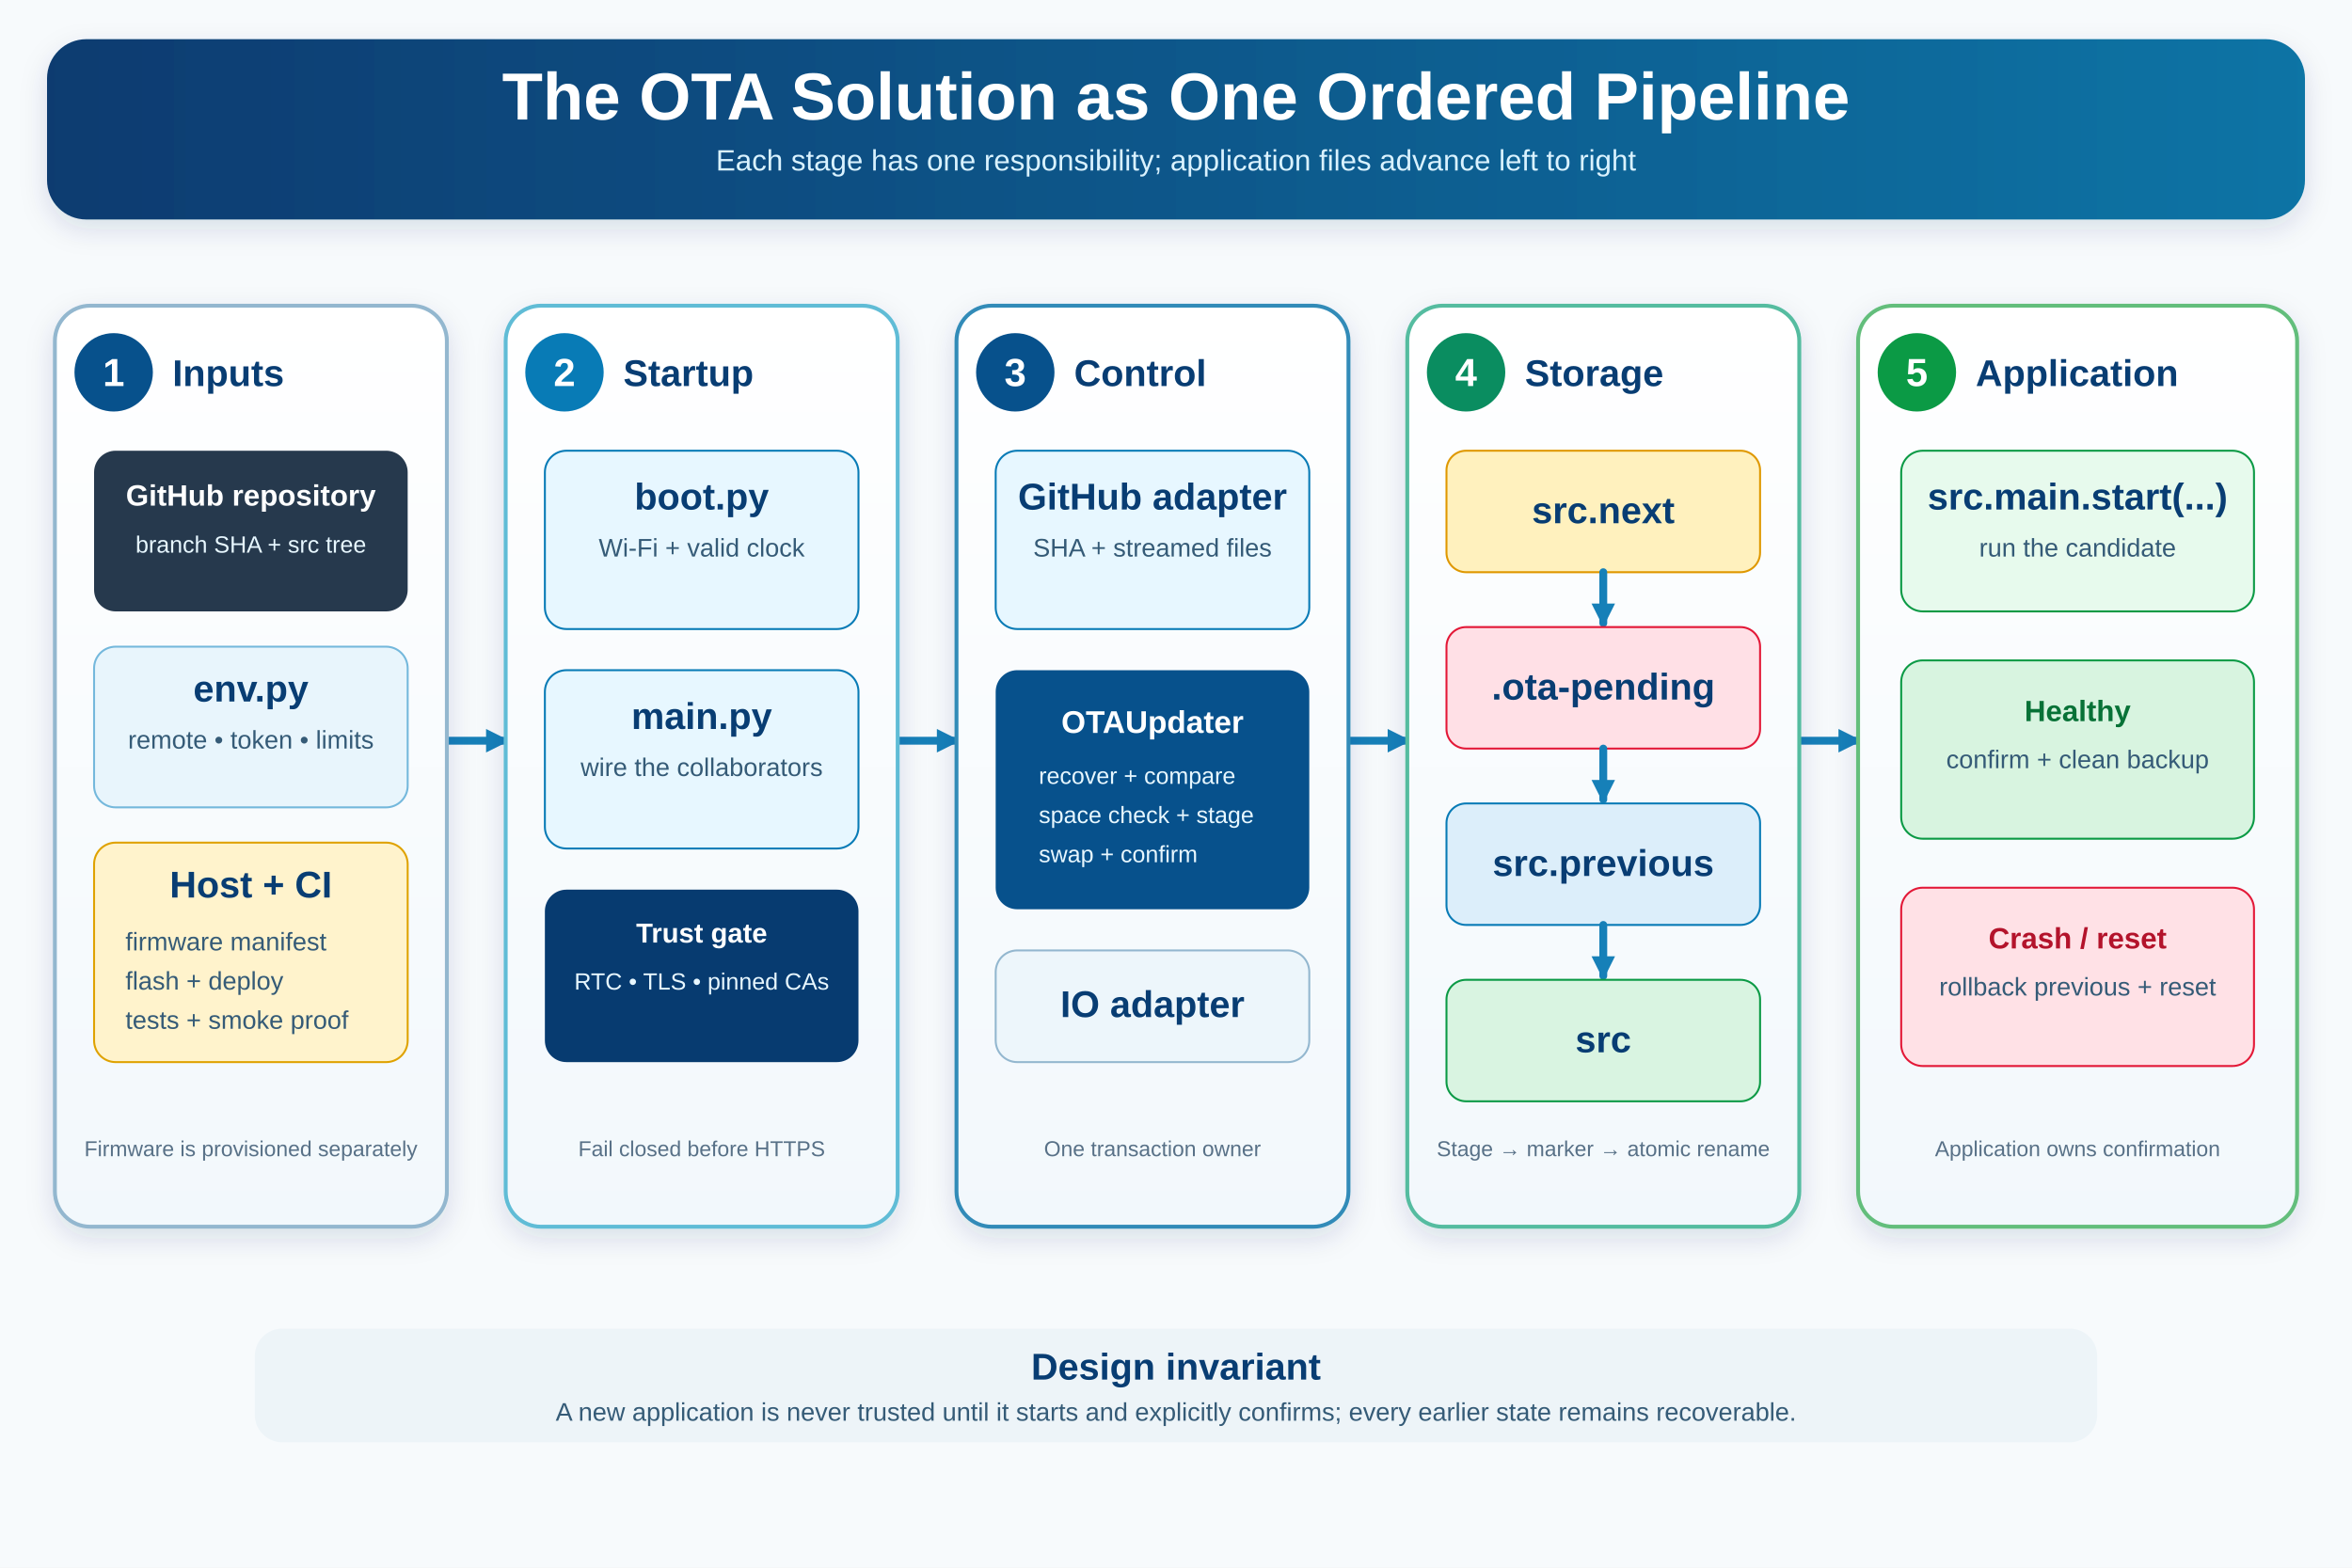
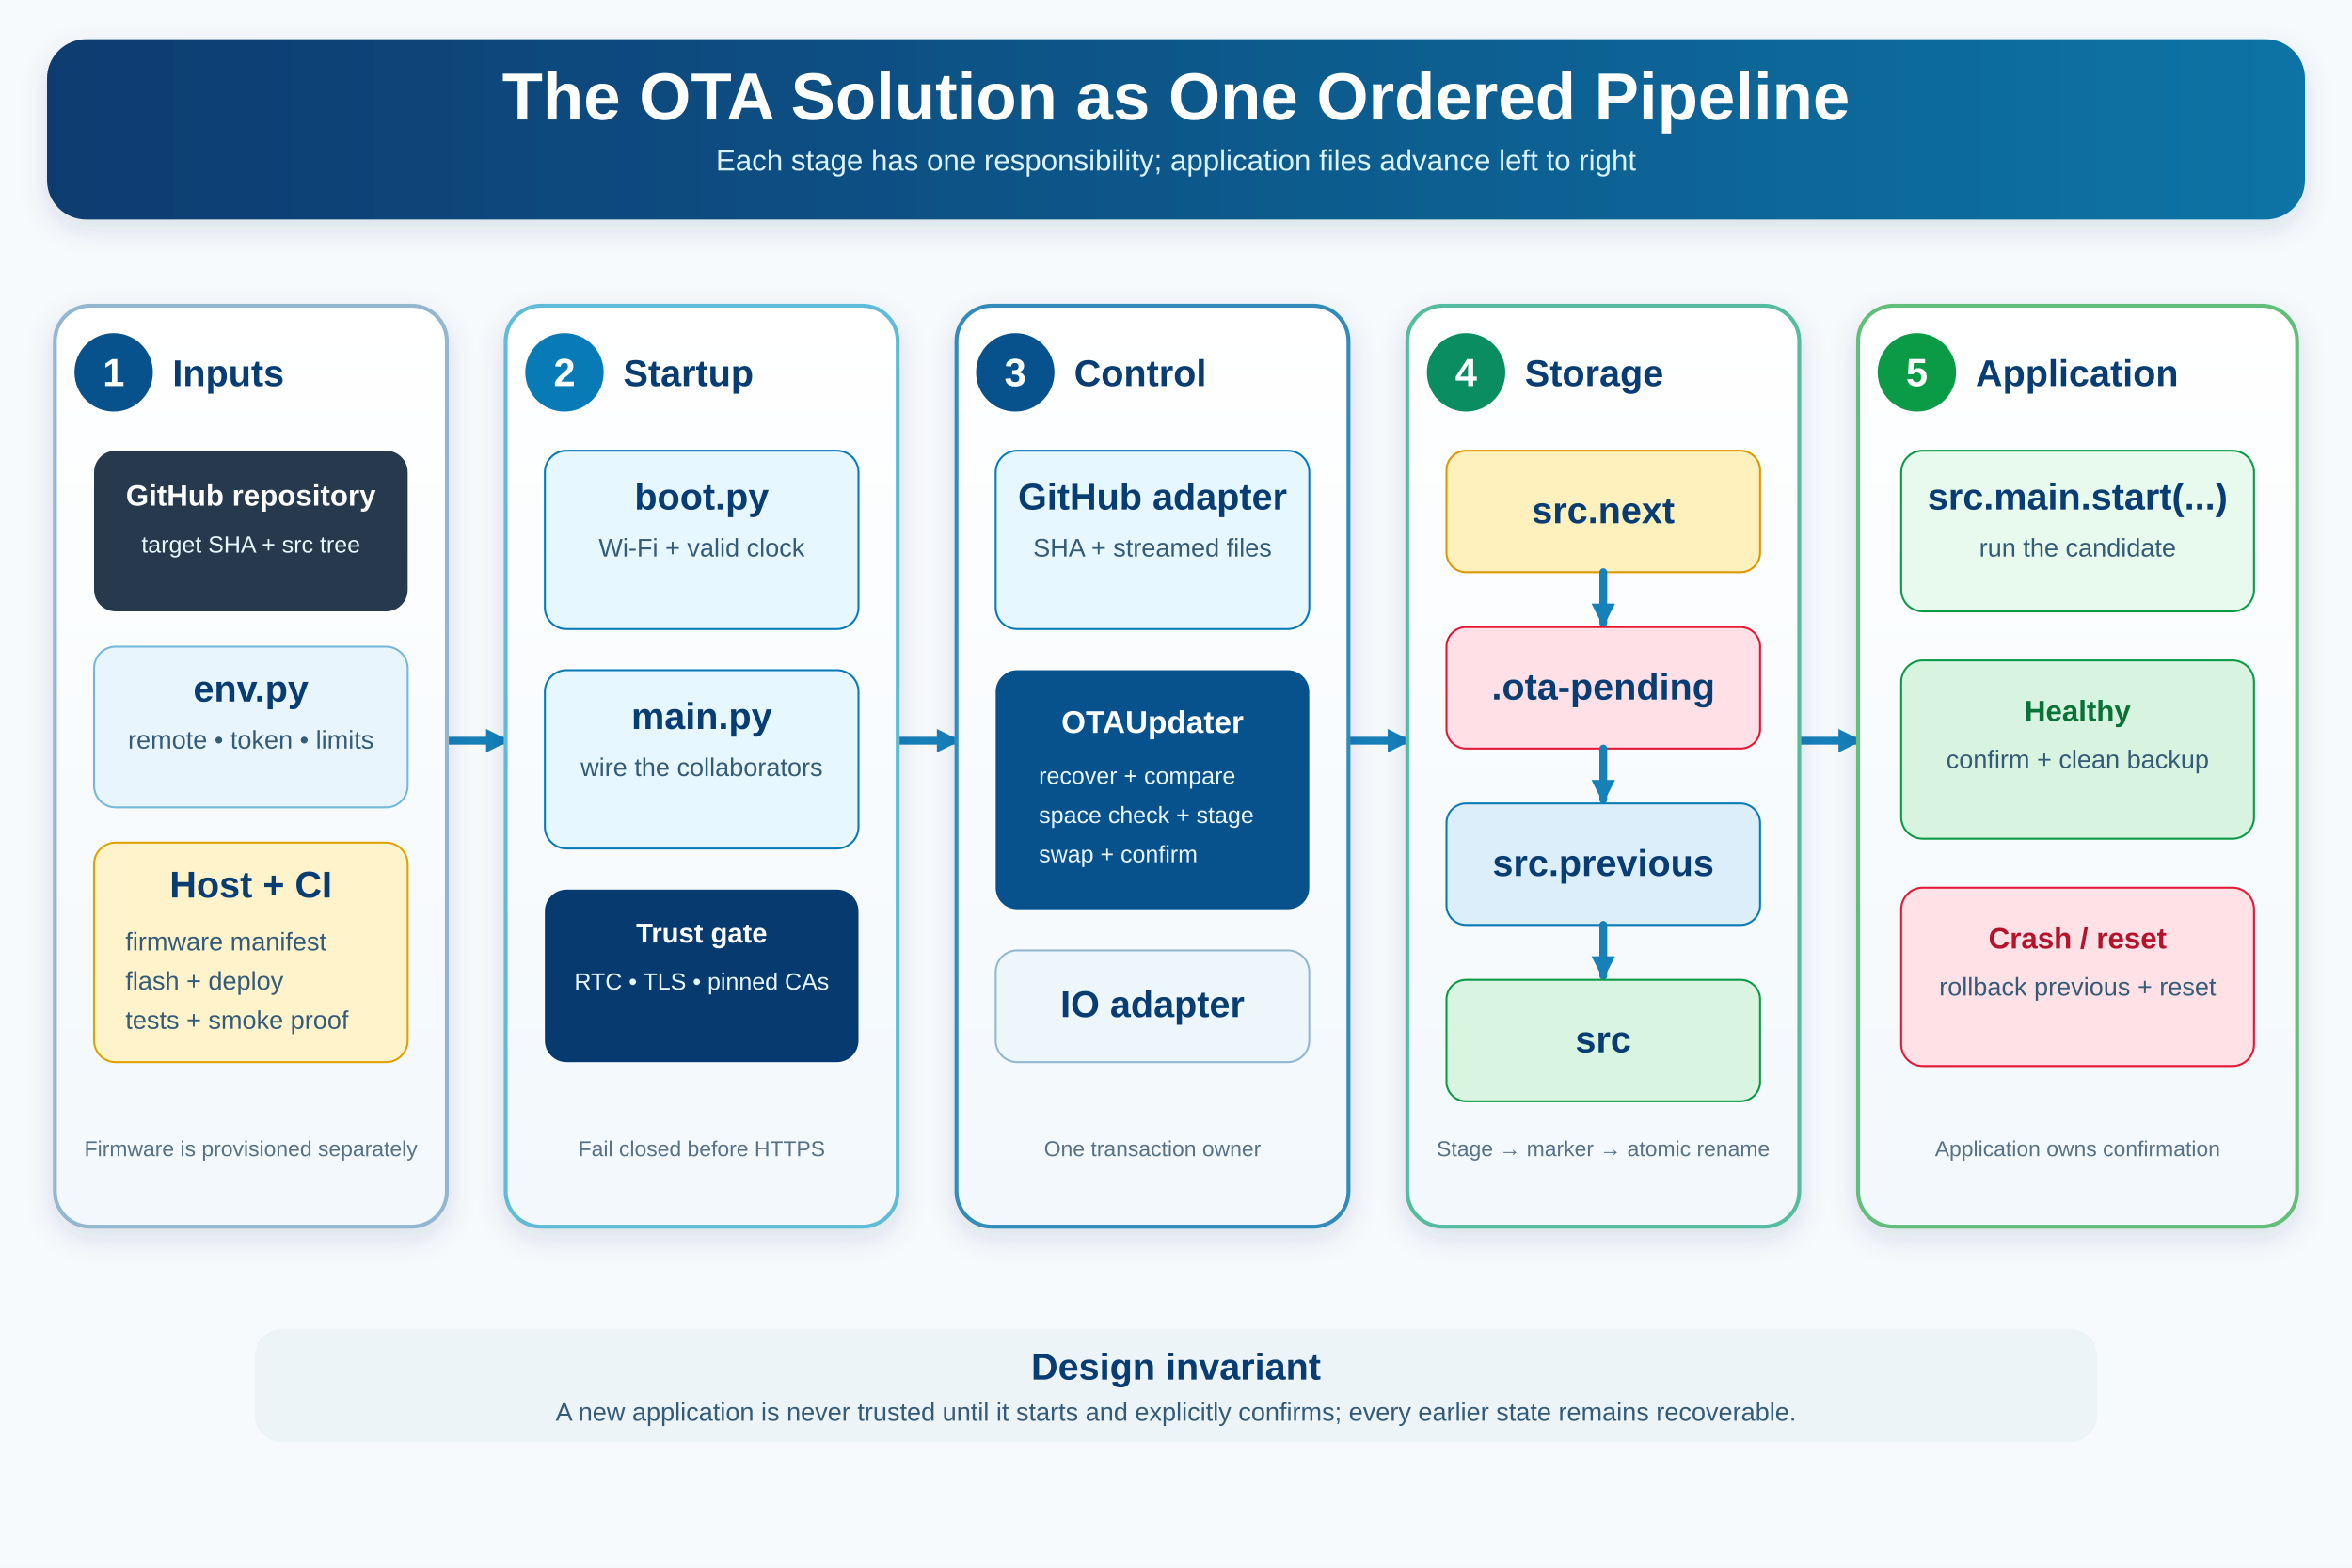
<svg xmlns="http://www.w3.org/2000/svg" width="1200" height="800" viewBox="0 0 1200 800" role="img" aria-labelledby="title desc">
  <defs>
    <linearGradient id="head" x1="0" y1="0" x2="1" y2="0">
      <stop stop-color="#073b70" />
      <stop offset="1" stop-color="#0874a5" />
    </linearGradient>
    <linearGradient id="card" x1="0" y1="0" x2="0" y2="1">
      <stop stop-color="#fff" />
      <stop offset="1" stop-color="#f2f8fc" />
    </linearGradient>
    <filter id="shadow" x="-20%" y="-20%" width="140%" height="150%">
      <feDropShadow dx="0" dy="5" stdDeviation="7" flood-color="#123b5d" flood-opacity=".13" />
    </filter>
    <marker id="arrow" markerWidth="12" markerHeight="12" refX="10" refY="6" orient="auto" markerUnits="userSpaceOnUse">
      <path d="M0 0L12 6L0 12Z" fill="#1680b8" />
    </marker>
    <style>
      text{font-family:Arial,Helvetica,sans-serif}.title{fill:#fff;font-size:34px;font-weight:700}.subtitle{fill:#d9f2ff;font-size:15px}.stage-title{fill:#083d73;font-size:19px;font-weight:700}.body{fill:#355b77;font-size:13px}.small{fill:#587187;font-size:11px}.white{fill:#fff}.white-body{fill:#e7f7ff;font-size:12px}.chip{fill:#edf6fb;stroke:#bdd3e3}.line{fill:none;stroke:#1680b8;stroke-width:4;stroke-linecap:round;marker-end:url(#arrow)}
    </style>
  </defs>
  <rect width="1200" height="800" fill="#f7fafc" />
  <rect x="24" y="20" width="1152" height="92" rx="20" fill="url(#head)" filter="url(#shadow)" />
  <text class="title" x="600" y="61" text-anchor="middle">The OTA Solution as One Ordered Pipeline</text>
  <text class="subtitle" x="600" y="87" text-anchor="middle">Each stage has one responsibility; application files advance left to right</text>
  <path d="M228 378H258" class="line" />
  <path d="M458 378H488" class="line" />
  <path d="M688 378H718" class="line" />
  <path d="M918 378H948" class="line" />
  <rect x="28" y="156" width="200" height="470" rx="18" fill="url(#card)" stroke="#93b7cf" stroke-width="2" filter="url(#shadow)" />
  <circle cx="58" cy="190" r="20" fill="#07518c" />
  <text x="58" y="197" text-anchor="middle" class="white" font-size="20" font-weight="700">1</text>
  <text class="stage-title" x="88" y="197">Inputs</text>
  <rect x="48" y="230" width="160" height="82" rx="11" fill="#26394d" />
  <text x="128" y="258" text-anchor="middle" class="white" font-size="15" font-weight="700">GitHub repository</text>
-   <text x="128" y="282" text-anchor="middle" class="white-body">branch SHA + src tree</text>
+   <text x="128" y="282" text-anchor="middle" class="white-body">target SHA + src tree</text>
  <rect x="48" y="330" width="160" height="82" rx="11" fill="#e8f5fc" stroke="#74b8dc" />
  <text x="128" y="358" text-anchor="middle" class="stage-title" font-size="15">env.py</text>
  <text x="128" y="382" text-anchor="middle" class="body">remote • token • limits</text>
  <rect x="48" y="430" width="160" height="112" rx="11" fill="#fff3cc" stroke="#dfa200" />
  <text x="128" y="458" text-anchor="middle" class="stage-title" font-size="15">Host + CI</text>
  <text class="body" x="64" y="485">
    <tspan x="64">firmware manifest</tspan>
    <tspan x="64" dy="20">flash + deploy</tspan>
    <tspan x="64" dy="20">tests + smoke proof</tspan>
  </text>
  <text class="small" x="128" y="590" text-anchor="middle">Firmware is provisioned separately</text>
  <rect x="258" y="156" width="200" height="470" rx="18" fill="url(#card)" stroke="#60bcd6" stroke-width="2" filter="url(#shadow)" />
  <circle cx="288" cy="190" r="20" fill="#087bb6" />
  <text x="288" y="197" text-anchor="middle" class="white" font-size="20" font-weight="700">2</text>
  <text class="stage-title" x="318" y="197">Startup</text>
  <rect x="278" y="230" width="160" height="91" rx="11" fill="#e7f7ff" stroke="#087bb6" />
  <text x="358" y="260" text-anchor="middle" class="stage-title" font-size="15">boot.py</text>
  <text x="358" y="284" text-anchor="middle" class="body">Wi-Fi + valid clock</text>
  <rect x="278" y="342" width="160" height="91" rx="11" fill="#e7f7ff" stroke="#087bb6" />
  <text x="358" y="372" text-anchor="middle" class="stage-title" font-size="15">main.py</text>
  <text x="358" y="396" text-anchor="middle" class="body">wire the collaborators</text>
  <rect x="278" y="454" width="160" height="88" rx="11" fill="#073b70" />
  <text x="358" y="481" text-anchor="middle" class="white" font-size="14" font-weight="700">Trust gate</text>
  <text x="358" y="505" text-anchor="middle" class="white-body">RTC • TLS • pinned CAs</text>
  <text class="small" x="358" y="590" text-anchor="middle">Fail closed before HTTPS</text>
  <rect x="488" y="156" width="200" height="470" rx="18" fill="url(#card)" stroke="#318bb8" stroke-width="2" filter="url(#shadow)" />
  <circle cx="518" cy="190" r="20" fill="#07518c" />
  <text x="518" y="197" text-anchor="middle" class="white" font-size="20" font-weight="700">3</text>
  <text class="stage-title" x="548" y="197">Control</text>
  <rect x="508" y="230" width="160" height="91" rx="11" fill="#e7f7ff" stroke="#087bb6" />
  <text x="588" y="260" text-anchor="middle" class="stage-title" font-size="15">GitHub adapter</text>
  <text x="588" y="284" text-anchor="middle" class="body">SHA + streamed files</text>
  <rect x="508" y="342" width="160" height="122" rx="11" fill="#07518c" />
  <text x="588" y="374" text-anchor="middle" class="white" font-size="16" font-weight="700">OTAUpdater</text>
  <text class="white-body" x="530" y="400">
    <tspan x="530">recover + compare</tspan>
    <tspan x="530" dy="20">space check + stage</tspan>
    <tspan x="530" dy="20">swap + confirm</tspan>
  </text>
  <rect x="508" y="485" width="160" height="57" rx="11" fill="#edf6fb" stroke="#93b7cf" />
  <text x="588" y="519" text-anchor="middle" class="stage-title" font-size="15">IO adapter</text>
  <text class="small" x="588" y="590" text-anchor="middle">One transaction owner</text>
  <rect x="718" y="156" width="200" height="470" rx="18" fill="url(#card)" stroke="#55bca0" stroke-width="2" filter="url(#shadow)" />
  <circle cx="748" cy="190" r="20" fill="#0a8d60" />
  <text x="748" y="197" text-anchor="middle" class="white" font-size="20" font-weight="700">4</text>
  <text class="stage-title" x="778" y="197">Storage</text>
  <rect x="738" y="230" width="160" height="62" rx="10" fill="#fff1be" stroke="#df9800" />
  <text x="818" y="267" text-anchor="middle" class="stage-title" font-size="15">src.next</text>
  <path d="M818 292V318" class="line" />
  <rect x="738" y="320" width="160" height="62" rx="10" fill="#ffe0e6" stroke="#e31837" />
  <text x="818" y="357" text-anchor="middle" class="stage-title" font-size="15">.ota-pending</text>
  <path d="M818 382V408" class="line" />
  <rect x="738" y="410" width="160" height="62" rx="10" fill="#dceefa" stroke="#087bb6" />
  <text x="818" y="447" text-anchor="middle" class="stage-title" font-size="15">src.previous</text>
  <path d="M818 472V498" class="line" />
  <rect x="738" y="500" width="160" height="62" rx="10" fill="#d9f4e1" stroke="#0b9a45" />
  <text x="818" y="537" text-anchor="middle" class="stage-title" font-size="15">src</text>
  <text class="small" x="818" y="590" text-anchor="middle">Stage → marker → atomic rename</text>
  <rect x="948" y="156" width="224" height="470" rx="18" fill="url(#card)" stroke="#63be7b" stroke-width="2" filter="url(#shadow)" />
  <circle cx="978" cy="190" r="20" fill="#0b9a45" />
  <text x="978" y="197" text-anchor="middle" class="white" font-size="20" font-weight="700">5</text>
  <text class="stage-title" x="1008" y="197">Application</text>
  <rect x="970" y="230" width="180" height="82" rx="11" fill="#e7faed" stroke="#0b9a45" />
  <text x="1060" y="260" text-anchor="middle" class="stage-title" font-size="15">src.main.start(...)</text>
  <text x="1060" y="284" text-anchor="middle" class="body">run the candidate</text>
  <rect x="970" y="337" width="180" height="91" rx="11" fill="#d8f4e0" stroke="#0b9a45" />
  <text x="1060" y="368" text-anchor="middle" fill="#087237" font-size="15" font-weight="700">Healthy</text>
  <text x="1060" y="392" text-anchor="middle" class="body">confirm + clean backup</text>
  <rect x="970" y="453" width="180" height="91" rx="11" fill="#ffe1e6" stroke="#e31837" />
  <text x="1060" y="484" text-anchor="middle" fill="#b3132b" font-size="15" font-weight="700">Crash / reset</text>
  <text x="1060" y="508" text-anchor="middle" class="body">rollback previous + reset</text>
  <text class="small" x="1060" y="590" text-anchor="middle">Application owns confirmation</text>
  <rect x="130" y="678" width="940" height="58" rx="14" fill="#edf4f8" />
  <text x="600" y="704" text-anchor="middle" class="stage-title" font-size="15">Design invariant</text>
  <text x="600" y="725" text-anchor="middle" class="body">A new application is never trusted until it starts and explicitly confirms; every earlier state remains recoverable.</text>
</svg>
